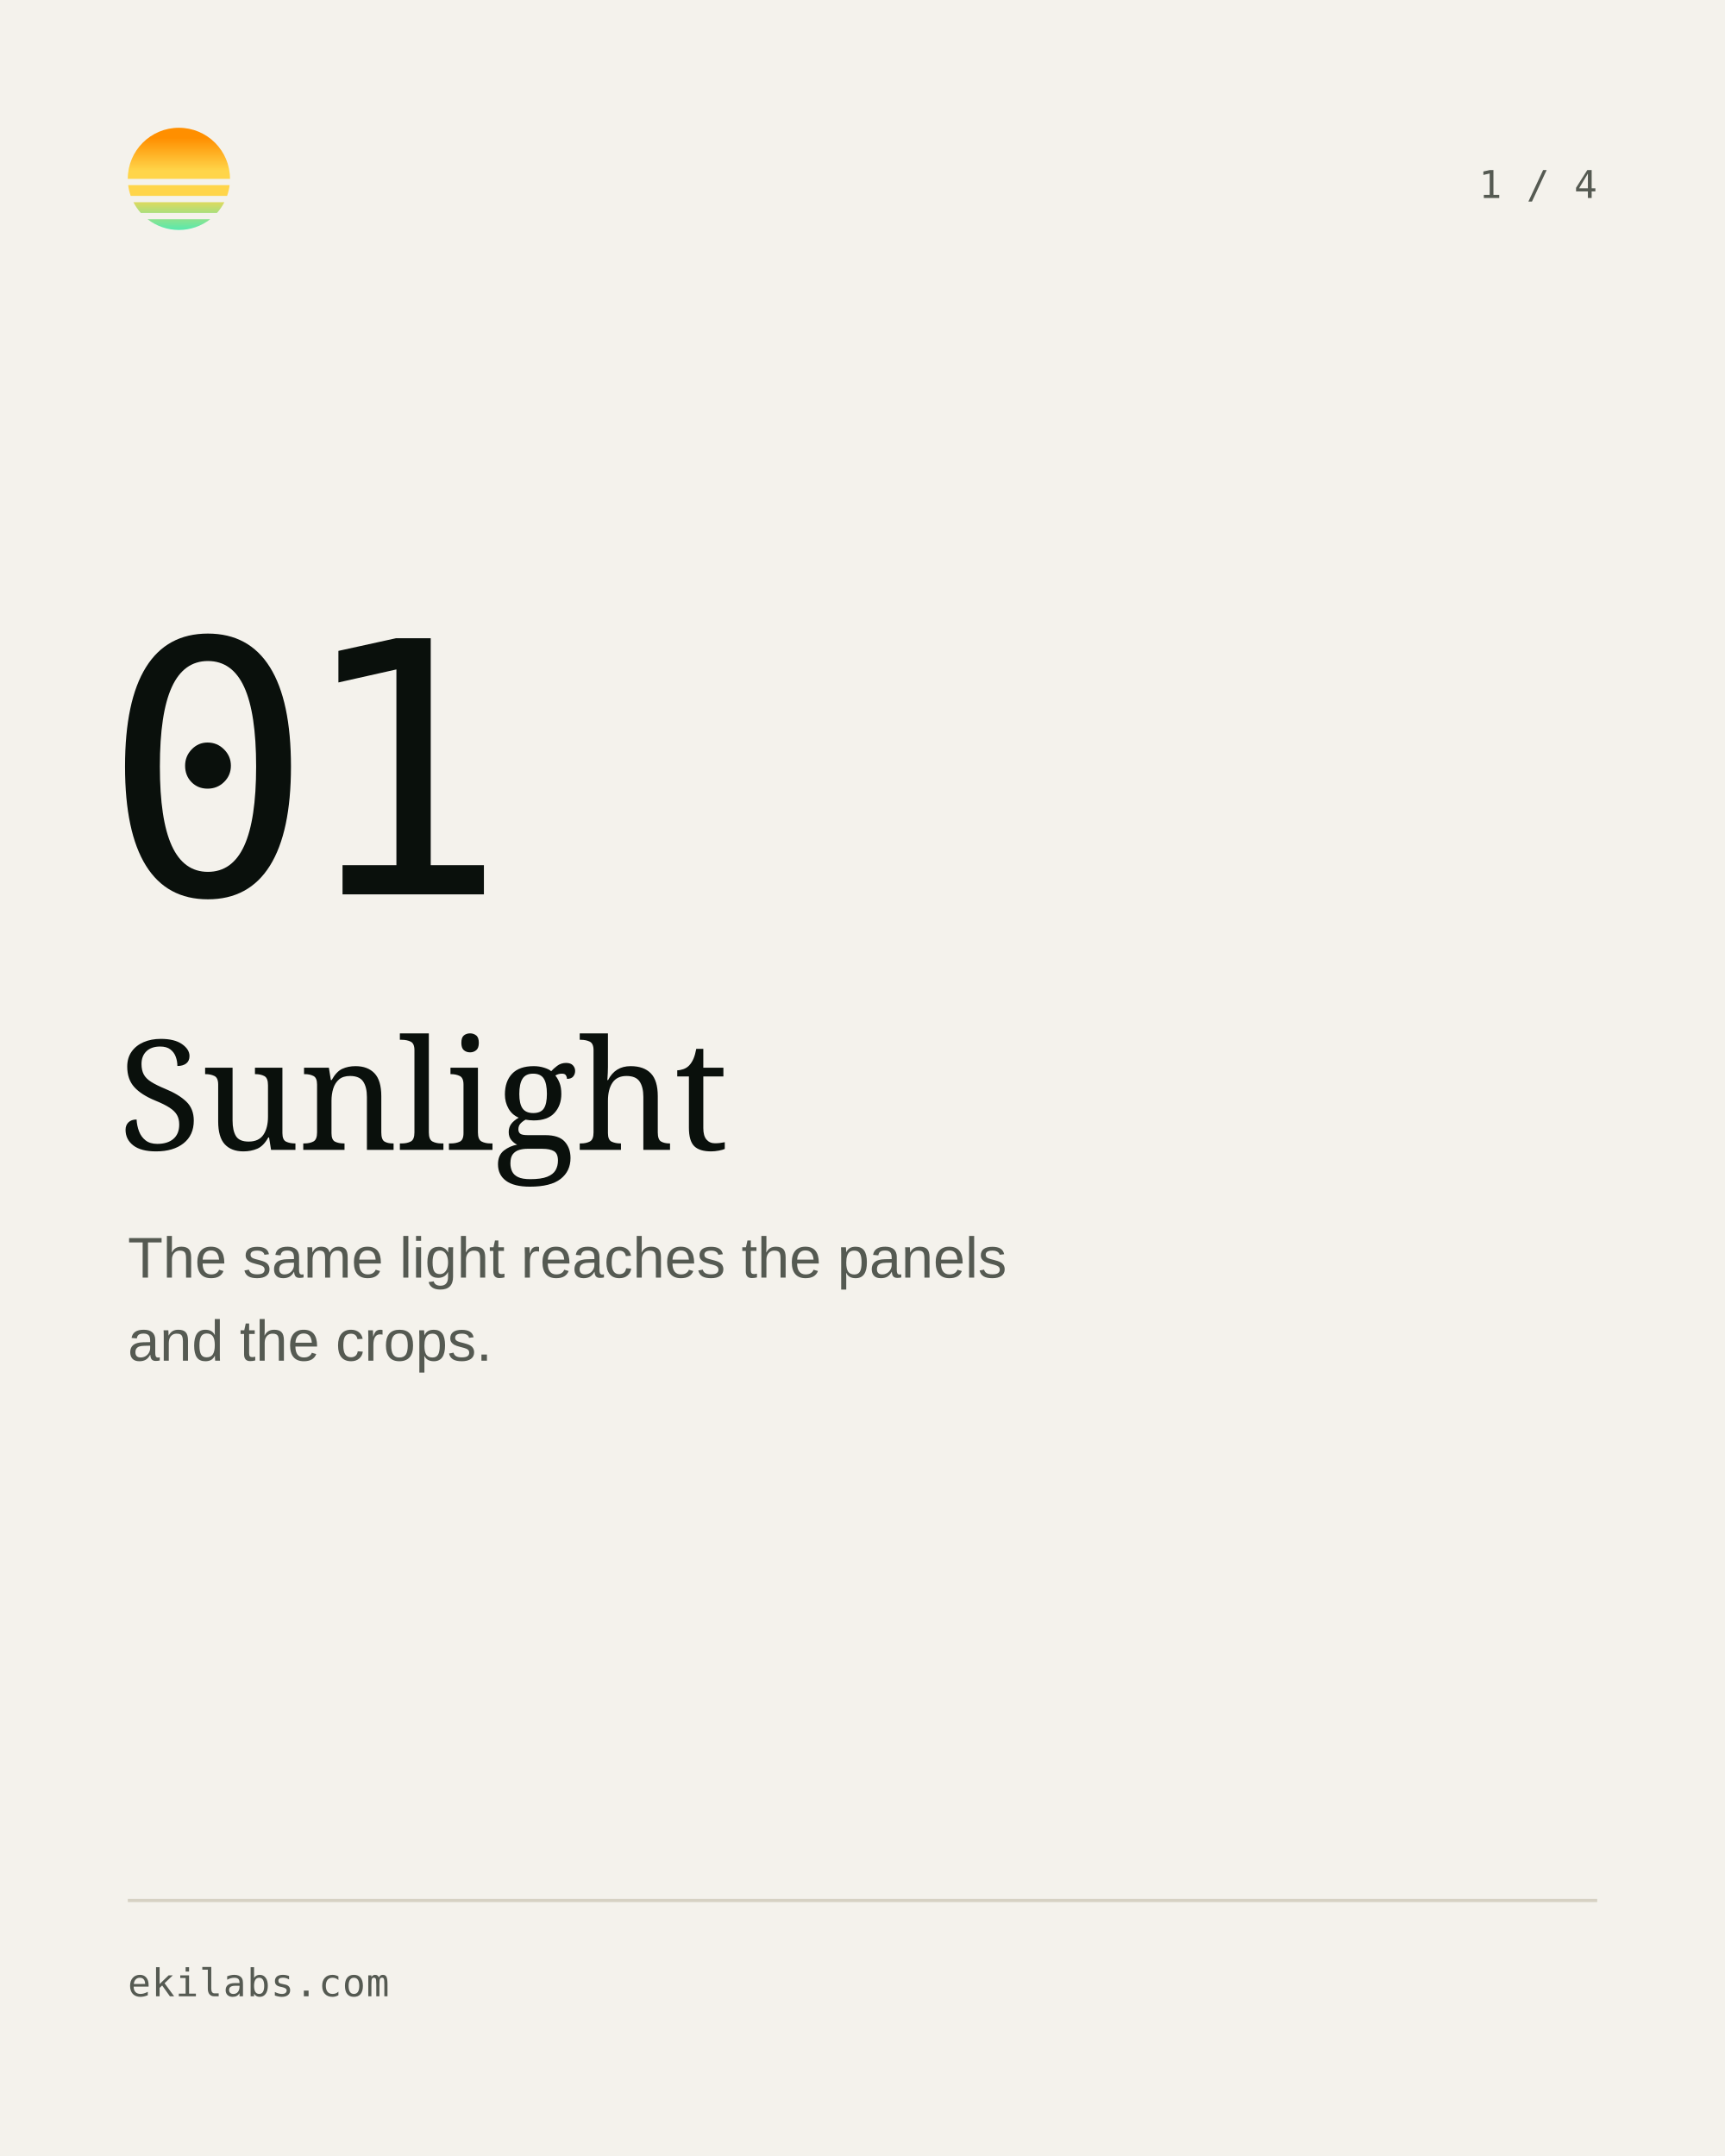
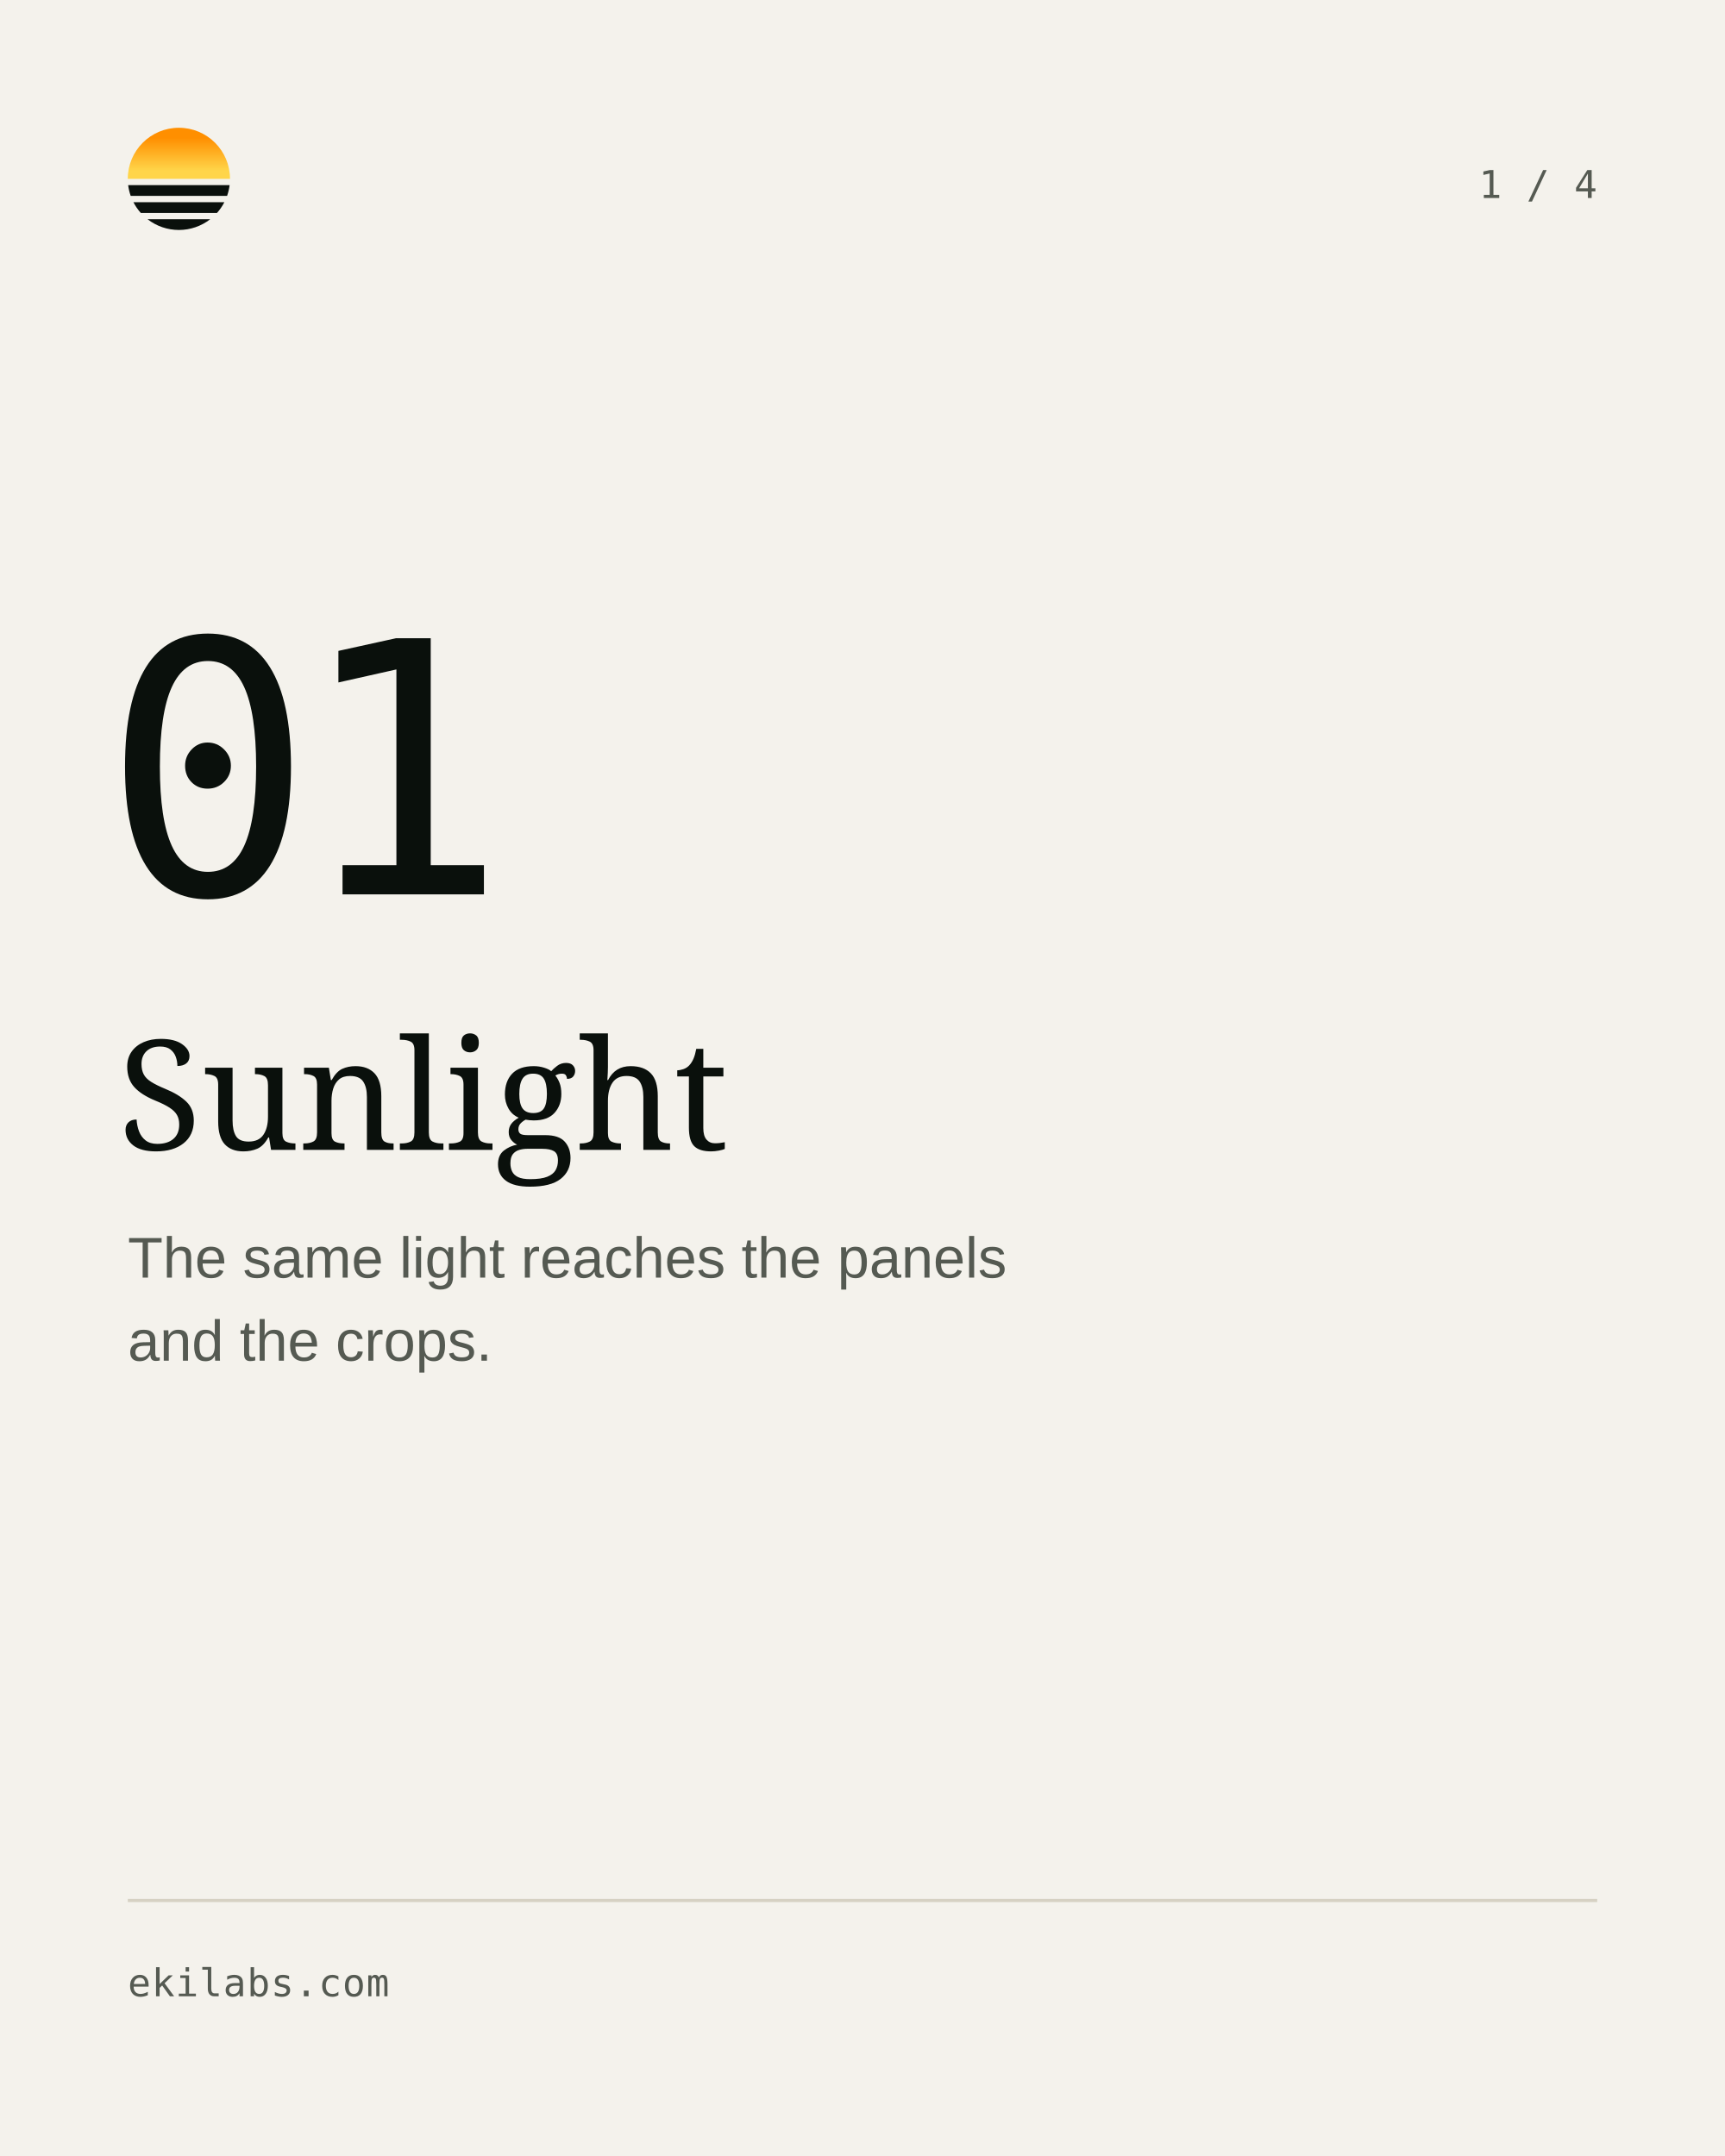
<svg xmlns="http://www.w3.org/2000/svg" width="1080" height="1350" viewBox="0 0 1080 1350">
  <rect width="1080" height="1350" fill="#F4F2EC" />
  <g transform="translate(80.00 80.00) scale(0.64)">
    <defs>
      <linearGradient id="eki-sun" gradientUnits="userSpaceOnUse" x1="0" y1="0" x2="0" y2="100">
        <stop offset="0" stop-color="#FF8F00" />
        <stop offset="0.1" stop-color="#FF8F00" />
        <stop offset="0.42" stop-color="#FFD54A" />
-         <stop offset="0.66" stop-color="#FFD54A" />
-         <stop offset="1" stop-color="#58E9AE" />
+         <stop offset="1" stop-color="#FFD54A" />
      </linearGradient>
    </defs>
    <path d="M0 50A50 50 0 0 1 100 50Z" fill="url(#eki-sun)" />
-     <path d="M0.38 56.14L99.62 56.14A50 50 0 0 1 97.14 66.67L2.86 66.67A50 50 0 0 1 0.38 56.14Z" fill="url(#eki-sun)" />
-     <path d="M5.51 72.81L94.49 72.81A50 50 0 0 1 87.27 83.33L12.73 83.33A50 50 0 0 1 5.51 72.81Z" fill="url(#eki-sun)" />
-     <path d="M19.31 89.47L80.69 89.47A50 50 0 0 1 50.00 100.00L50.00 100.00A50 50 0 0 1 19.31 89.47Z" fill="url(#eki-sun)" />
+     <path d="M0.38 56.14L99.62 56.14A50 50 0 0 1 97.14 66.67L2.86 66.67A50 50 0 0 1 0.38 56.14Z" fill="#0A100C" />
+     <path d="M5.51 72.81L94.49 72.81A50 50 0 0 1 87.27 83.33L12.73 83.33A50 50 0 0 1 5.51 72.81Z" fill="#0A100C" />
+     <path d="M19.31 89.47L80.69 89.47A50 50 0 0 1 50.00 100.00L50.00 100.00A50 50 0 0 1 19.31 89.47Z" fill="#0A100C" />
  </g>
  <text x="1000" y="124" font-family="'Geist Mono', Menlo, monospace" font-size="24" font-weight="400" fill="#555A52" text-anchor="end" letter-spacing="0.48">1 / 4</text>
  <text x="64" y="560" font-family="'Geist Mono', Menlo, monospace" font-size="220" font-weight="400" fill="#0A100C" text-anchor="start" letter-spacing="-11.00">01</text>
  <text x="74" y="720" font-family="'Zilla Slab', Georgia, serif" font-size="96" font-weight="400" fill="#0A100C" text-anchor="start">Sunlight</text>
  <text x="80" y="800" font-family="'Work Sans', Arial, sans-serif" font-size="36" font-weight="400" fill="#555A52" text-anchor="start">The same light reaches the panels</text>
  <text x="80" y="852" font-family="'Work Sans', Arial, sans-serif" font-size="36" font-weight="400" fill="#555A52" text-anchor="start">and the crops.</text>
  <rect x="80" y="1189.0" width="920" height="2" fill="#D6D1C3" />
  <text x="80" y="1250" font-family="'Geist Mono', Menlo, monospace" font-size="24" font-weight="400" fill="#555A52" text-anchor="start" letter-spacing="0.48">ekilabs.com</text>
</svg>
